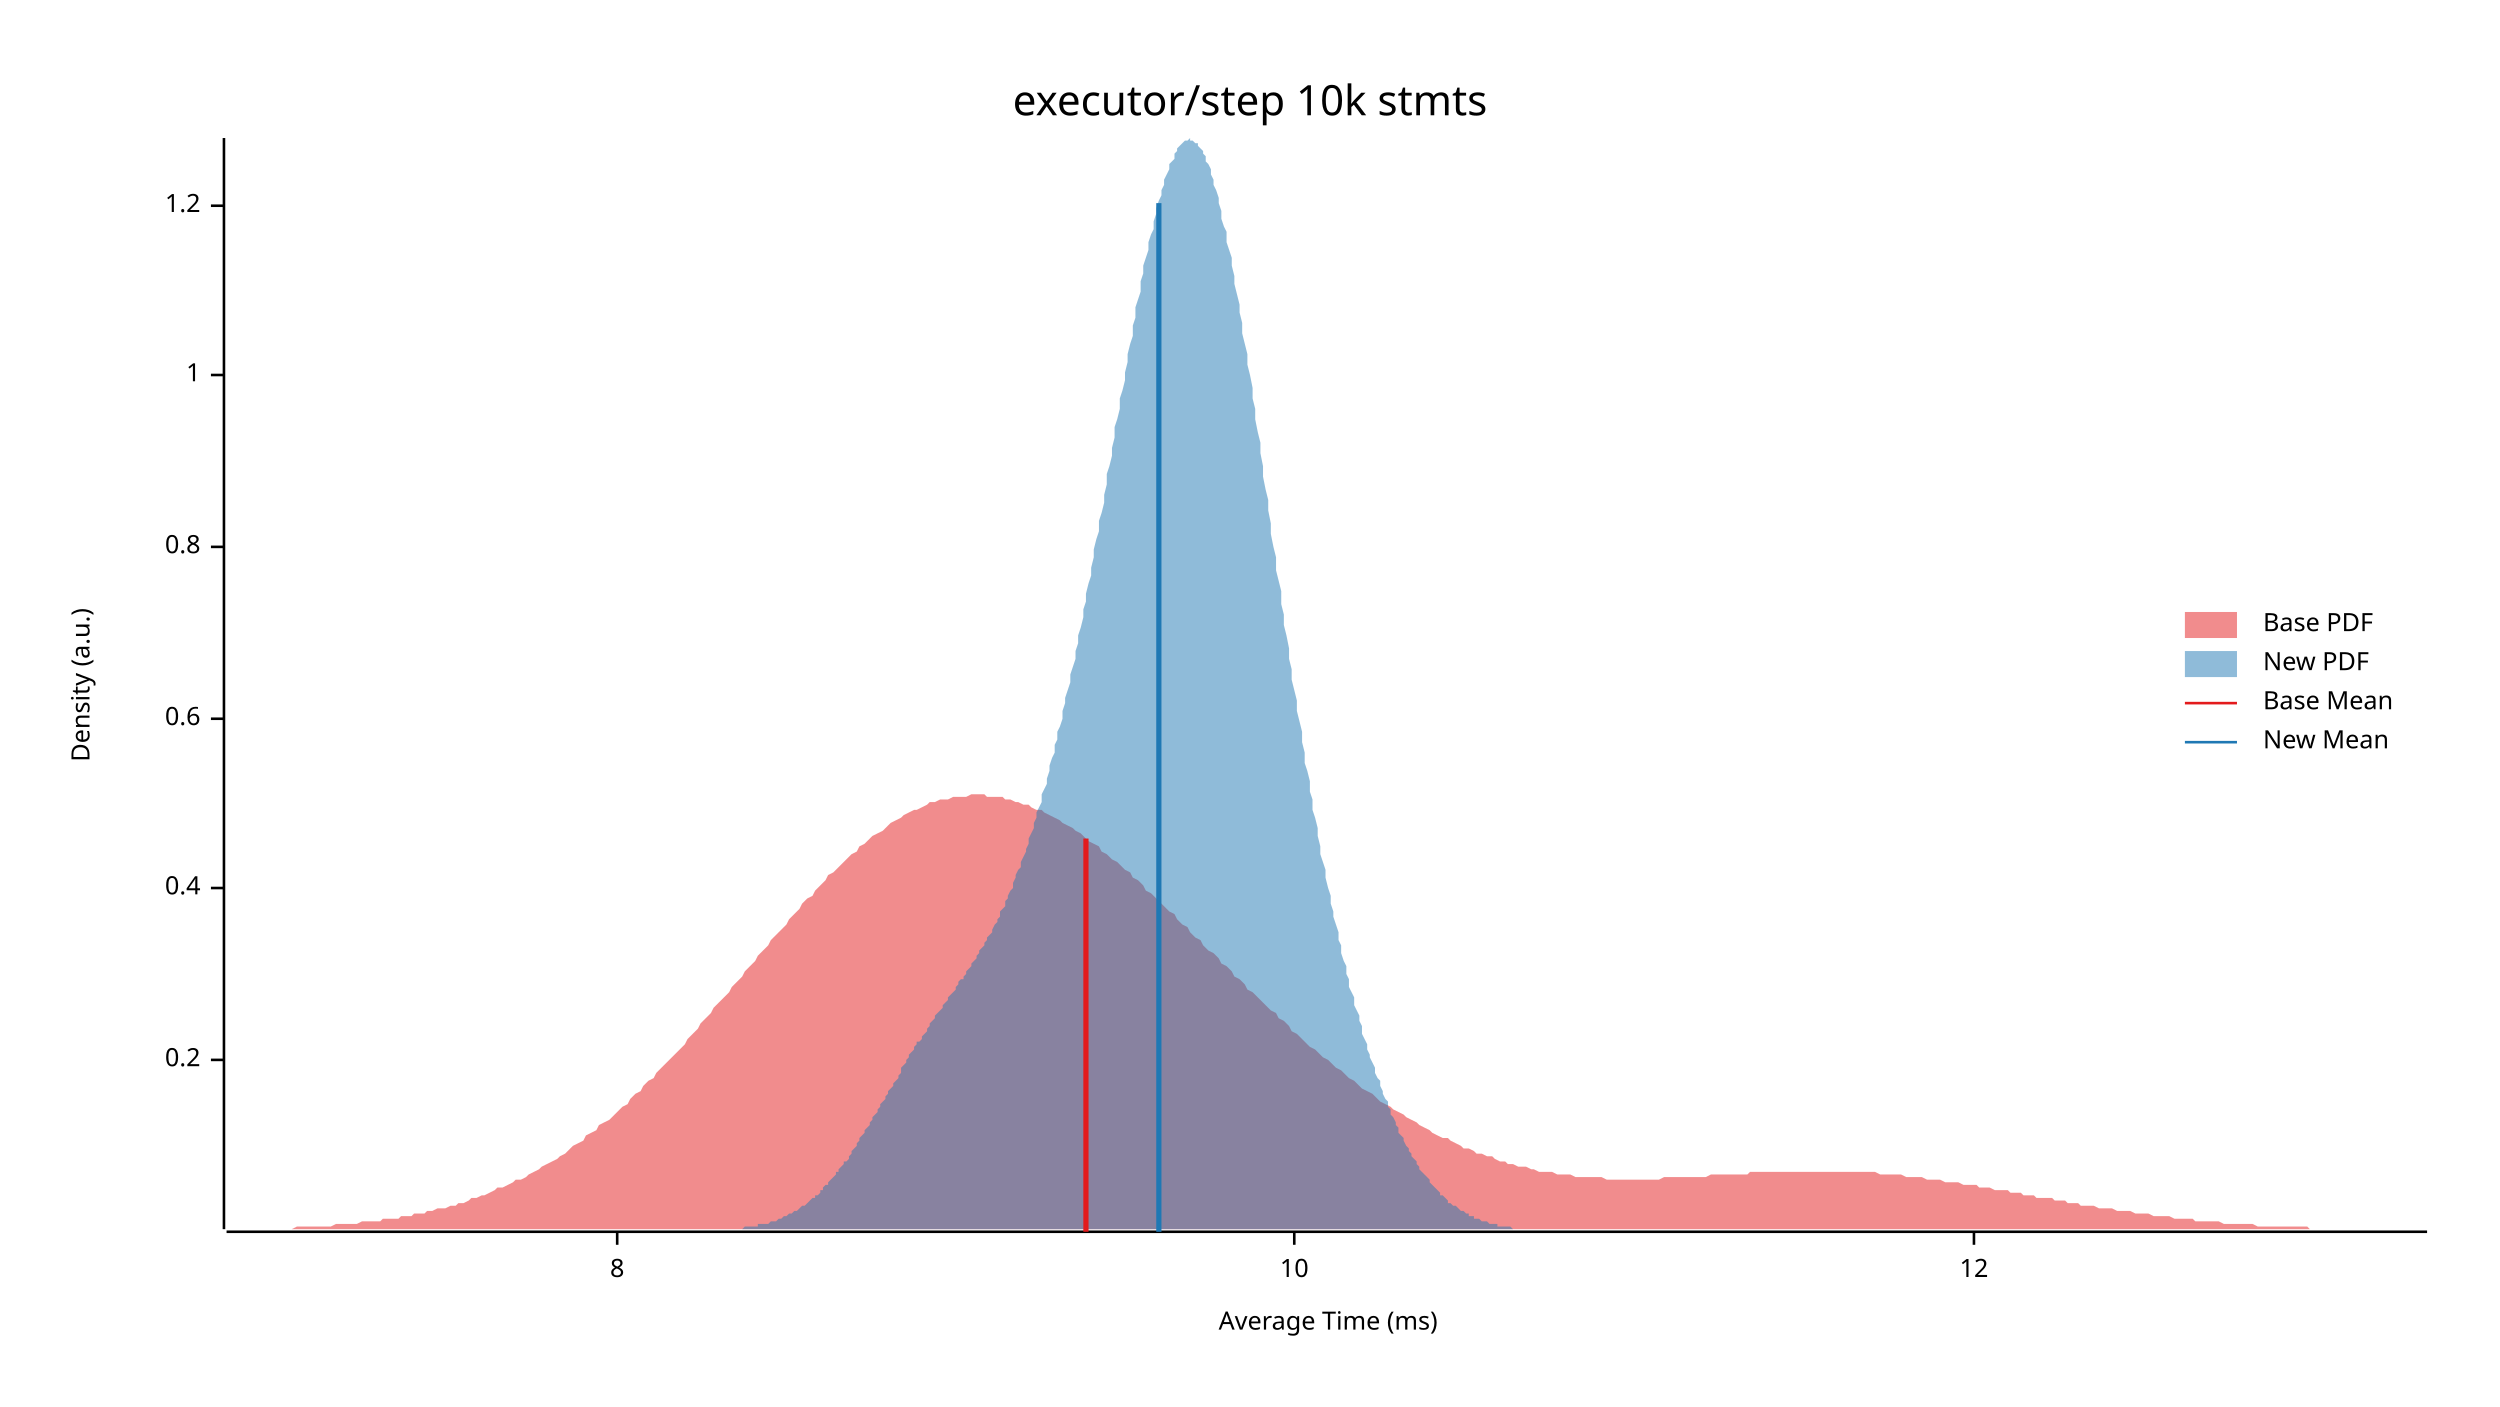
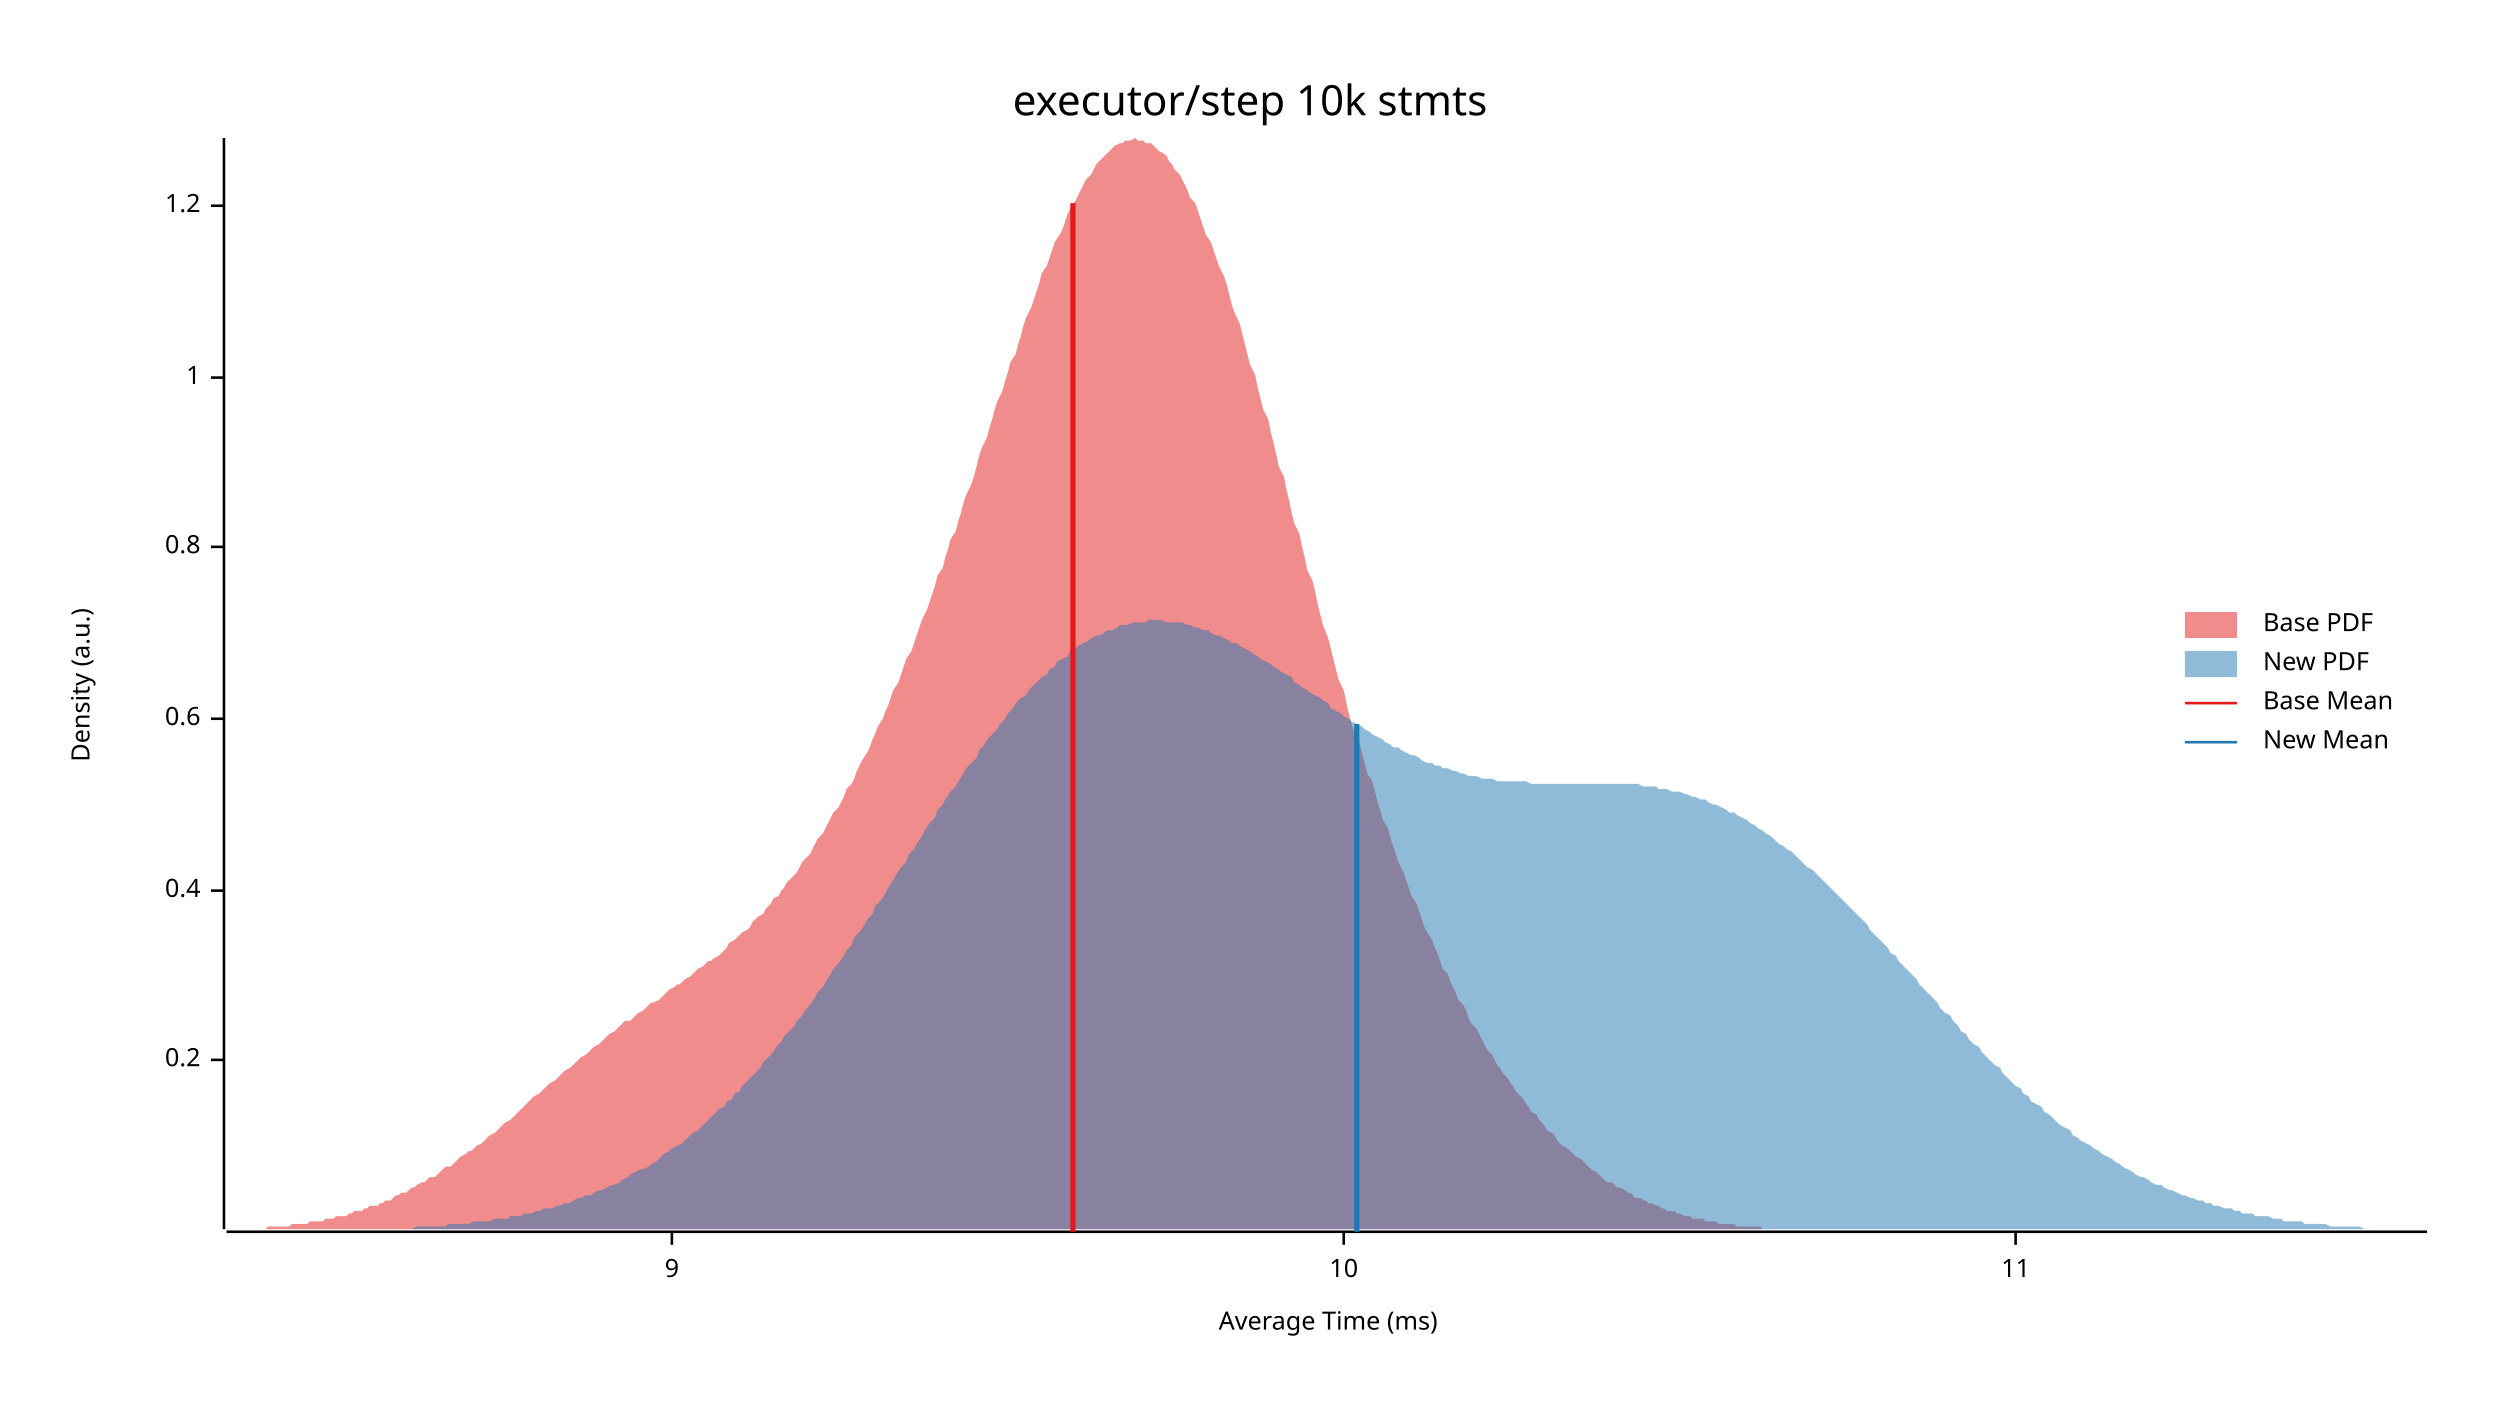
<svg xmlns="http://www.w3.org/2000/svg" width="960" height="540" viewBox="0 0 960 540">
  <text x="480" y="32" dy="0.76em" text-anchor="middle" font-family="sans-serif" font-size="16.129" opacity="1" fill="#000000">
executor/step 10k stmts
</text>
  <text x="27" y="263" dy="0.76em" text-anchor="middle" font-family="sans-serif" font-size="9.677" opacity="1" fill="#000000" transform="rotate(270, 27, 263)">
Density (a.u.)
</text>
  <text x="510" y="513" dy="-0.5ex" text-anchor="middle" font-family="sans-serif" font-size="9.677" opacity="1" fill="#000000">
Average Time (ms)
</text>
  <polyline fill="none" opacity="1" stroke="#000000" stroke-width="1" points="86,53 86,472 " />
  <text x="77" y="407" dy="0.5ex" text-anchor="end" font-family="sans-serif" font-size="9.677" opacity="1" fill="#000000">
0.2
</text>
  <polyline fill="none" opacity="1" stroke="#000000" stroke-width="1" points="81,407 86,407 " />
-   <text x="77" y="341" dy="0.5ex" text-anchor="end" font-family="sans-serif" font-size="9.677" opacity="1" fill="#000000">
+   <text x="77" y="342" dy="0.5ex" text-anchor="end" font-family="sans-serif" font-size="9.677" opacity="1" fill="#000000">
0.4
</text>
-   <polyline fill="none" opacity="1" stroke="#000000" stroke-width="1" points="81,341 86,341 " />
+   <polyline fill="none" opacity="1" stroke="#000000" stroke-width="1" points="81,342 86,342 " />
  <text x="77" y="276" dy="0.5ex" text-anchor="end" font-family="sans-serif" font-size="9.677" opacity="1" fill="#000000">
0.6
</text>
  <polyline fill="none" opacity="1" stroke="#000000" stroke-width="1" points="81,276 86,276 " />
  <text x="77" y="210" dy="0.5ex" text-anchor="end" font-family="sans-serif" font-size="9.677" opacity="1" fill="#000000">
0.8
</text>
  <polyline fill="none" opacity="1" stroke="#000000" stroke-width="1" points="81,210 86,210 " />
-   <text x="77" y="144" dy="0.5ex" text-anchor="end" font-family="sans-serif" font-size="9.677" opacity="1" fill="#000000">
+   <text x="77" y="145" dy="0.5ex" text-anchor="end" font-family="sans-serif" font-size="9.677" opacity="1" fill="#000000">
1
</text>
-   <polyline fill="none" opacity="1" stroke="#000000" stroke-width="1" points="81,144 86,144 " />
+   <polyline fill="none" opacity="1" stroke="#000000" stroke-width="1" points="81,145 86,145 " />
  <text x="77" y="79" dy="0.5ex" text-anchor="end" font-family="sans-serif" font-size="9.677" opacity="1" fill="#000000">
1.2
</text>
  <polyline fill="none" opacity="1" stroke="#000000" stroke-width="1" points="81,79 86,79 " />
  <polyline fill="none" opacity="1" stroke="#000000" stroke-width="1" points="87,473 932,473 " />
-   <text x="237" y="483" dy="0.76em" text-anchor="middle" font-family="sans-serif" font-size="9.677" opacity="1" fill="#000000">
- 8
+   <text x="258" y="483" dy="0.76em" text-anchor="middle" font-family="sans-serif" font-size="9.677" opacity="1" fill="#000000">
+ 9
</text>
-   <polyline fill="none" opacity="1" stroke="#000000" stroke-width="1" points="237,473 237,478 " />
-   <text x="497" y="483" dy="0.76em" text-anchor="middle" font-family="sans-serif" font-size="9.677" opacity="1" fill="#000000">
+   <polyline fill="none" opacity="1" stroke="#000000" stroke-width="1" points="258,473 258,478 " />
+   <text x="516" y="483" dy="0.76em" text-anchor="middle" font-family="sans-serif" font-size="9.677" opacity="1" fill="#000000">
10
</text>
-   <polyline fill="none" opacity="1" stroke="#000000" stroke-width="1" points="497,473 497,478 " />
-   <text x="758" y="483" dy="0.76em" text-anchor="middle" font-family="sans-serif" font-size="9.677" opacity="1" fill="#000000">
- 12
+   <polyline fill="none" opacity="1" stroke="#000000" stroke-width="1" points="516,473 516,478 " />
+   <text x="774" y="483" dy="0.76em" text-anchor="middle" font-family="sans-serif" font-size="9.677" opacity="1" fill="#000000">
+ 11
</text>
-   <polyline fill="none" opacity="1" stroke="#000000" stroke-width="1" points="758,473 758,478 " />
-   <polygon opacity="0.5" fill="#E31A1C" points="87,472 88,472 90,472 92,472 93,472 95,472 97,472 98,472 100,472 102,472 103,472 105,472 107,472 109,472 110,472 112,472 114,471 115,471 117,471 119,471 120,471 122,471 124,471 125,471 127,471 129,470 131,470 132,470 134,470 136,470 137,470 139,469 141,469 142,469 144,469 146,469 147,468 149,468 151,468 153,468 154,467 156,467 158,467 159,466 161,466 163,466 164,465 166,465 168,464 169,464 171,464 173,463 175,463 176,462 178,462 180,461 181,460 183,460 185,459 186,459 188,458 190,457 191,456 193,456 195,455 197,454 198,453 200,453 202,452 203,451 205,450 207,449 208,448 210,447 212,446 214,445 215,444 217,443 219,441 220,440 222,439 224,438 225,436 227,435 229,434 230,432 232,431 234,430 236,428 237,427 239,425 241,424 242,422 244,420 246,419 247,417 249,415 251,414 252,412 254,410 256,408 258,406 259,405 261,403 263,401 264,399 266,397 268,395 269,393 271,391 273,389 274,387 276,385 278,383 280,381 281,379 283,377 285,375 286,373 288,371 290,369 291,367 293,365 295,363 296,361 298,359 300,357 302,355 303,353 305,351 307,349 308,347 310,345 312,344 313,342 315,340 317,338 318,336 320,335 322,333 324,331 325,330 327,328 329,327 330,325 332,324 334,322 335,321 337,320 339,319 341,317 342,316 344,315 346,314 347,313 349,312 351,311 352,311 354,310 356,309 357,308 359,308 361,307 363,307 364,307 366,306 368,306 369,306 371,306 373,305 374,305 376,305 378,305 379,306 381,306 383,306 385,306 386,307 388,307 390,308 391,308 393,309 395,309 396,310 398,311 400,311 401,312 403,313 405,314 407,315 408,316 410,317 412,318 413,319 415,320 417,322 418,323 420,324 422,325 423,327 425,328 427,330 429,331 430,332 432,334 434,335 435,337 437,338 439,340 440,342 442,343 444,345 445,346 447,348 449,350 451,351 452,353 454,355 456,356 457,358 459,360 461,361 462,363 464,365 466,366 468,368 469,370 471,371 473,373 474,375 476,376 478,378 479,380 481,381 483,383 484,384 486,386 488,388 490,389 491,391 493,392 495,394 496,396 498,397 500,399 501,400 503,402 505,403 506,404 508,406 510,407 512,409 513,410 515,411 517,413 518,414 520,415 522,417 523,418 525,419 527,420 528,421 530,423 532,424 534,425 535,426 537,427 539,428 540,429 542,430 544,431 545,432 547,433 549,434 550,435 552,436 554,437 556,437 557,438 559,439 561,440 562,441 564,441 566,442 567,443 569,443 571,444 573,444 574,445 576,446 578,446 579,447 581,447 583,448 584,448 586,448 588,449 589,449 591,450 593,450 595,450 596,450 598,451 600,451 601,451 603,451 605,452 606,452 608,452 610,452 611,452 613,452 615,452 617,453 618,453 620,453 622,453 623,453 625,453 627,453 628,453 630,453 632,453 633,453 635,453 637,453 639,452 640,452 642,452 644,452 645,452 647,452 649,452 650,452 652,452 654,452 655,452 657,451 659,451 661,451 662,451 664,451 666,451 667,451 669,451 671,451 672,450 674,450 676,450 677,450 679,450 681,450 683,450 684,450 686,450 688,450 689,450 691,450 693,450 694,450 696,450 698,450 700,450 701,450 703,450 705,450 706,450 708,450 710,450 711,450 713,450 715,450 716,450 718,450 720,450 722,451 723,451 725,451 727,451 728,451 730,451 732,452 733,452 735,452 737,452 738,452 740,453 742,453 744,453 745,453 747,454 749,454 750,454 752,454 754,455 755,455 757,455 759,455 760,456 762,456 764,456 766,457 767,457 769,457 771,457 772,458 774,458 776,458 777,459 779,459 781,459 782,460 784,460 786,460 788,460 789,461 791,461 793,461 794,462 796,462 798,462 799,463 801,463 803,463 804,463 806,464 808,464 810,464 811,464 813,465 815,465 816,465 818,465 820,466 821,466 823,466 825,466 827,467 828,467 830,467 832,467 833,467 835,468 837,468 838,468 840,468 842,468 843,469 845,469 847,469 849,469 850,469 852,469 854,470 855,470 857,470 859,470 860,470 862,470 864,470 865,470 867,471 869,471 871,471 872,471 874,471 876,471 877,471 879,471 881,471 882,471 884,471 886,471 887,472 889,472 891,472 893,472 894,472 896,472 898,472 899,472 901,472 903,472 904,472 906,472 908,472 909,472 911,472 913,472 915,472 916,472 918,472 920,472 921,472 923,472 925,472 926,472 928,472 930,472 932,472 932,472 87,472 " />
-   <polygon opacity="0.5" fill="#1F78B4" points="280,472 281,472 281,472 282,472 283,472 283,472 284,472 285,472 285,472 286,471 286,471 287,471 288,471 288,471 289,471 289,471 290,471 291,471 291,470 292,470 292,470 293,470 294,470 294,470 295,470 296,469 296,469 297,469 297,469 298,469 299,468 299,468 300,468 300,468 301,467 302,467 302,467 303,466 303,466 304,466 305,465 305,465 306,465 307,464 307,464 308,463 308,463 309,463 310,462 310,462 311,461 311,461 312,460 313,460 313,459 314,459 315,458 315,457 316,457 316,456 317,455 318,455 318,454 319,453 319,453 320,452 321,451 321,450 322,450 322,449 323,448 324,447 324,446 325,446 326,445 326,444 327,443 327,442 328,441 329,440 329,439 330,438 330,437 331,436 332,435 332,434 333,433 334,432 334,431 335,430 335,429 336,428 337,427 337,426 338,425 338,424 339,423 340,422 340,421 341,420 341,419 342,418 343,417 343,416 344,415 345,414 345,413 346,412 346,410 347,409 348,408 348,407 349,406 349,405 350,404 351,403 351,402 352,401 352,400 353,400 354,399 354,398 355,397 356,396 356,395 357,394 357,393 358,392 359,391 359,390 360,389 360,389 361,388 362,387 362,386 363,385 364,384 364,383 365,382 365,382 366,381 367,380 367,379 368,378 368,377 369,376 370,376 370,375 371,374 371,373 372,372 373,371 373,370 374,369 375,368 375,367 376,366 376,365 377,364 378,363 378,362 379,361 379,360 380,359 381,358 381,357 382,355 383,354 383,353 384,352 384,350 385,349 386,348 386,346 387,345 387,344 388,342 389,341 389,339 390,337 390,336 391,334 392,333 392,331 393,329 394,327 394,326 395,324 395,322 396,320 397,318 397,316 398,314 398,312 399,310 400,308 400,305 401,303 402,301 402,299 403,296 403,294 404,291 405,289 405,286 406,284 406,281 407,279 408,276 408,273 409,270 409,268 410,265 411,262 411,259 412,256 413,253 413,250 414,247 414,244 415,241 416,237 416,234 417,231 417,228 418,224 419,221 419,218 420,214 420,211 421,207 422,204 422,200 423,197 424,193 424,190 425,186 425,182 426,179 427,175 427,172 428,168 428,164 429,161 430,157 430,153 431,150 432,146 432,143 433,139 433,136 434,132 435,129 435,125 436,122 436,118 437,115 438,112 438,108 439,105 439,102 440,99 441,96 441,93 442,90 443,88 443,85 444,82 444,80 445,77 446,75 446,73 447,71 447,69 448,67 449,65 449,63 450,62 451,61 451,59 452,58 452,57 453,56 454,55 454,55 455,54 455,54 456,54 457,53 457,54 458,54 458,54 459,55 460,55 460,56 461,57 462,58 462,59 463,60 463,62 464,63 465,65 465,67 466,69 466,71 467,73 468,76 468,78 469,81 469,84 470,87 471,89 471,93 472,96 473,99 473,102 474,106 474,109 475,113 476,117 476,120 477,124 477,128 478,132 479,136 479,140 480,144 481,149 481,153 482,157 482,161 483,166 484,170 484,174 485,179 485,183 486,188 487,192 487,196 488,201 488,205 489,210 490,214 490,219 491,223 492,227 492,232 493,236 493,240 494,244 495,249 495,253 496,257 496,261 497,265 498,269 498,273 499,277 500,281 500,285 501,289 501,293 502,296 503,300 503,304 504,307 504,311 505,314 506,318 506,321 507,325 507,328 508,331 509,334 509,337 510,341 511,344 511,347 512,350 512,352 513,355 514,358 514,361 515,363 515,366 516,369 517,371 517,374 518,376 518,379 519,381 520,383 520,386 521,388 522,390 522,392 523,394 523,397 524,399 525,401 525,403 526,405 526,406 527,408 528,410 528,412 529,414 530,415 530,417 531,419 531,420 532,422 533,423 533,425 534,426 534,428 535,429 536,431 536,432 537,433 537,435 538,436 539,437 539,438 540,440 541,441 541,442 542,443 542,444 543,445 544,446 544,447 545,448 545,449 546,450 547,451 547,451 548,452 549,453 549,454 550,455 550,455 551,456 552,457 552,457 553,458 553,459 554,459 555,460 555,460 556,461 556,462 557,462 558,463 558,463 559,463 560,464 560,464 561,465 561,465 562,465 563,466 563,466 564,466 564,467 565,467 566,467 566,468 567,468 567,468 568,468 569,469 569,469 570,469 571,469 571,469 572,470 572,470 573,470 574,470 574,470 575,470 575,471 576,471 577,471 577,471 578,471 579,471 579,471 580,471 580,471 581,472 582,472 582,472 583,472 583,472 584,472 585,472 585,472 586,472 586,472 280,472 " />
-   <polyline fill="none" opacity="1" stroke="#E31A1C" stroke-width="2" points="417,473 417,322 " />
-   <polyline fill="none" opacity="1" stroke="#1F78B4" stroke-width="2" points="445,473 445,78 " />
+   <polyline fill="none" opacity="1" stroke="#000000" stroke-width="1" points="774,473 774,478 " />
+   <polygon opacity="0.5" fill="#E31A1C" points="87,472 88,472 89,472 90,472 91,472 93,472 94,472 95,472 96,472 97,472 99,472 100,472 101,472 102,472 103,471 105,471 106,471 107,471 108,471 110,471 111,471 112,470 113,470 114,470 116,470 117,470 118,470 119,469 120,469 122,469 123,469 124,469 125,468 127,468 128,468 129,467 130,467 131,467 133,467 134,466 135,466 136,465 137,465 139,465 140,464 141,464 142,463 143,463 145,463 146,462 147,462 148,461 150,461 151,460 152,459 153,459 154,458 156,458 157,457 158,456 159,456 160,455 162,454 163,454 164,453 165,452 167,452 168,451 169,450 170,449 171,448 173,448 174,447 175,446 176,445 177,444 179,443 180,442 181,442 182,441 183,440 185,439 186,438 187,437 188,436 190,435 191,434 192,433 193,432 194,431 196,430 197,429 198,428 199,427 200,426 202,424 203,423 204,422 205,421 207,420 208,419 209,418 210,417 211,416 213,415 214,414 215,413 216,412 217,411 219,410 220,409 221,408 222,407 223,406 225,405 226,404 227,403 228,402 230,401 231,400 232,399 233,398 234,397 236,396 237,395 238,394 239,393 240,392 242,392 243,391 244,390 245,389 247,388 248,387 249,386 250,385 251,385 253,384 254,383 255,382 256,381 257,380 259,379 260,378 261,378 262,377 263,376 265,375 266,374 267,373 268,372 270,371 271,370 272,369 273,369 274,368 276,367 277,366 278,365 279,364 280,362 282,361 283,360 284,359 285,358 287,357 288,356 289,354 290,353 291,352 293,351 294,349 295,348 296,347 297,345 299,344 300,342 301,341 302,339 303,338 305,336 306,335 307,333 308,331 310,329 311,328 312,326 313,324 314,322 316,320 317,318 318,316 319,314 320,312 322,310 323,308 324,306 325,303 327,301 328,299 329,296 330,294 331,292 333,289 334,287 335,284 336,282 337,279 339,276 340,273 341,271 342,268 343,265 345,262 346,259 347,256 348,253 350,250 351,247 352,244 353,241 354,238 356,234 357,231 358,228 359,225 360,221 362,218 363,214 364,211 365,207 367,204 368,200 369,197 370,193 371,190 373,186 374,183 375,179 376,175 377,172 379,168 380,164 381,161 382,157 383,154 385,150 386,146 387,143 388,139 390,136 391,132 392,129 393,125 394,122 396,118 397,115 398,112 399,109 400,105 402,102 403,99 404,96 405,93 407,90 408,88 409,85 410,82 411,80 413,77 414,75 415,73 416,71 417,69 419,67 420,65 421,63 422,62 423,61 425,59 426,58 427,57 428,56 430,55 431,55 432,54 433,54 434,54 436,53 437,54 438,54 439,54 440,55 442,55 443,56 444,57 445,58 447,59 448,60 449,62 450,63 451,65 453,67 454,69 455,71 456,73 457,76 459,78 460,81 461,84 462,87 463,90 465,93 466,96 467,99 468,102 470,106 471,109 472,113 473,117 474,120 476,124 477,128 478,132 479,136 480,140 482,144 483,149 484,153 485,157 487,161 488,166 489,170 490,174 491,179 493,183 494,188 495,192 496,197 497,201 499,205 500,210 501,214 502,219 504,223 505,227 506,232 507,236 508,240 510,245 511,249 512,253 513,257 514,261 516,265 517,270 518,274 519,278 520,281 522,285 523,289 524,293 525,297 527,300 528,304 529,308 530,311 531,315 533,318 534,322 535,325 536,328 537,331 539,335 540,338 541,341 542,344 544,347 545,350 546,353 547,356 548,358 550,361 551,364 552,366 553,369 554,372 556,374 557,377 558,379 559,381 560,384 562,386 563,388 564,391 565,393 567,395 568,397 569,399 570,401 571,403 573,405 574,407 575,409 576,410 577,412 579,414 580,416 581,417 582,419 584,421 585,422 586,424 587,425 588,427 590,428 591,430 592,431 593,432 594,434 596,435 597,436 598,438 599,439 600,440 602,441 603,442 604,443 605,444 607,445 608,446 609,447 610,448 611,449 613,450 614,451 615,452 616,453 617,454 619,454 620,455 621,456 622,456 624,457 625,458 626,458 627,459 628,460 630,460 631,461 632,461 633,462 634,462 636,463 637,463 638,464 639,464 640,465 642,465 643,465 644,466 645,466 647,467 648,467 649,467 650,468 651,468 653,468 654,468 655,469 656,469 657,469 659,469 660,470 661,470 662,470 664,470 665,470 666,470 667,471 668,471 670,471 671,471 672,471 673,471 674,471 676,471 677,472 678,472 679,472 680,472 682,472 683,472 684,472 685,472 687,472 688,472 689,472 690,472 691,472 691,472 87,472 " />
+   <polygon opacity="0.5" fill="#1F78B4" points="137,472 139,472 141,472 142,472 144,472 145,472 147,472 149,472 150,472 152,472 153,472 155,472 157,472 158,472 160,471 161,471 163,471 165,471 166,471 168,471 169,471 171,471 172,470 174,470 176,470 177,470 179,470 180,470 182,469 184,469 185,469 187,469 188,469 190,468 192,468 193,468 195,468 196,467 198,467 200,467 201,466 203,466 204,466 206,465 207,465 209,464 211,464 212,464 214,463 215,463 217,462 219,462 220,461 222,460 223,460 225,459 227,459 228,458 230,457 231,457 233,456 235,455 236,455 238,454 239,453 241,452 242,451 244,450 246,449 247,449 249,448 250,447 252,446 254,444 255,443 257,442 258,441 260,440 262,439 263,438 265,436 266,435 268,434 270,432 271,431 273,429 274,428 276,426 278,425 279,423 281,422 282,420 284,419 285,417 287,415 289,413 290,412 292,410 293,408 295,406 297,404 298,402 300,400 301,398 303,396 305,394 306,392 308,390 309,388 311,386 313,383 314,381 316,379 317,377 319,374 320,372 322,370 324,367 325,365 327,363 328,360 330,358 332,355 333,353 335,351 336,348 338,346 340,343 341,341 343,338 344,336 346,333 348,331 349,328 351,326 352,324 354,321 355,319 357,316 359,314 360,311 362,309 363,307 365,304 367,302 368,300 370,297 371,295 373,293 375,291 376,288 378,286 379,284 381,282 383,280 384,278 386,276 387,274 389,272 390,270 392,268 394,267 395,265 397,263 398,262 400,260 402,259 403,257 405,256 406,254 408,253 410,252 411,250 413,249 414,248 416,247 418,246 419,245 421,244 422,244 424,243 425,242 427,242 429,241 430,240 432,240 433,240 435,239 437,239 438,239 440,239 441,238 443,238 445,238 446,238 448,239 449,239 451,239 453,239 454,239 456,240 457,240 459,241 460,241 462,242 464,242 465,243 467,244 468,244 470,245 472,246 473,247 475,247 476,248 478,249 480,250 481,251 483,252 484,253 486,254 488,255 489,256 491,257 492,258 494,259 496,260 497,262 499,263 500,264 502,265 503,266 505,267 507,268 508,269 510,270 511,272 513,273 515,274 516,275 518,276 519,277 521,278 523,279 524,280 526,281 527,282 529,283 531,284 532,285 534,286 535,287 537,287 538,288 540,289 542,290 543,290 545,291 546,292 548,293 550,293 551,294 553,294 554,295 556,295 558,296 559,296 561,297 562,297 564,298 566,298 567,298 569,299 570,299 572,299 573,299 575,300 577,300 578,300 580,300 581,300 583,300 585,300 586,300 588,301 589,301 591,301 593,301 594,301 596,301 597,301 599,301 601,301 602,301 604,301 605,301 607,301 608,301 610,301 612,301 613,301 615,301 616,301 618,301 620,301 621,301 623,301 624,301 626,301 628,301 629,301 631,302 632,302 634,302 636,302 637,303 639,303 640,303 642,304 643,304 645,304 647,305 648,305 650,306 651,306 653,307 655,307 656,308 658,309 659,309 661,310 663,311 664,312 666,312 667,313 669,314 671,315 672,316 674,317 675,318 677,319 678,320 680,321 682,323 683,324 685,325 686,326 688,327 690,329 691,330 693,332 694,333 696,334 698,336 699,337 701,339 702,340 704,342 706,344 707,345 709,347 710,348 712,350 714,352 715,353 717,355 718,357 720,359 721,360 723,362 725,364 726,366 728,367 729,369 731,371 733,373 734,374 736,376 737,378 739,380 741,382 742,383 744,385 745,387 747,389 749,390 750,392 752,394 753,396 755,397 756,399 758,401 760,402 761,404 763,406 764,407 766,409 768,410 769,412 771,414 772,415 774,417 776,418 777,420 779,421 780,423 782,424 784,425 785,427 787,428 788,429 790,431 791,432 793,433 795,434 796,436 798,437 799,438 801,439 803,440 804,441 806,442 807,443 809,444 811,445 812,446 814,447 815,448 817,449 819,450 820,451 822,452 823,452 825,453 826,454 828,455 830,455 831,456 833,457 834,457 836,458 838,459 839,459 841,460 842,460 844,461 846,461 847,462 849,462 850,463 852,463 854,464 855,464 857,464 858,465 860,465 861,466 863,466 865,466 866,467 868,467 869,467 871,467 873,468 874,468 876,468 877,469 879,469 881,469 882,469 884,469 885,470 887,470 889,470 890,470 892,470 893,470 895,471 896,471 898,471 900,471 901,471 903,471 904,471 906,471 908,472 909,472 911,472 912,472 914,472 916,472 917,472 919,472 920,472 922,472 924,472 925,472 927,472 928,472 930,472 932,472 932,472 137,472 " />
+   <polyline fill="none" opacity="1" stroke="#E31A1C" stroke-width="2" points="412,473 412,78 " />
+   <polyline fill="none" opacity="1" stroke="#1F78B4" stroke-width="2" points="521,473 521,278 " />
  <text x="869" y="235" dy="0.76em" text-anchor="start" font-family="sans-serif" font-size="9.677" opacity="1" fill="#000000">
Base PDF
</text>
  <text x="869" y="250" dy="0.76em" text-anchor="start" font-family="sans-serif" font-size="9.677" opacity="1" fill="#000000">
New PDF
</text>
  <text x="869" y="265" dy="0.76em" text-anchor="start" font-family="sans-serif" font-size="9.677" opacity="1" fill="#000000">
Base Mean
</text>
  <text x="869" y="280" dy="0.76em" text-anchor="start" font-family="sans-serif" font-size="9.677" opacity="1" fill="#000000">
New Mean
</text>
  <rect x="839" y="235" width="20" height="10" opacity="0.5" fill="#E31A1C" stroke="none" />
  <rect x="839" y="250" width="20" height="10" opacity="0.5" fill="#1F78B4" stroke="none" />
  <polyline fill="none" opacity="1" stroke="#E31A1C" stroke-width="1" points="839,270 859,270 " />
  <polyline fill="none" opacity="1" stroke="#1F78B4" stroke-width="1" points="839,285 859,285 " />
</svg>
